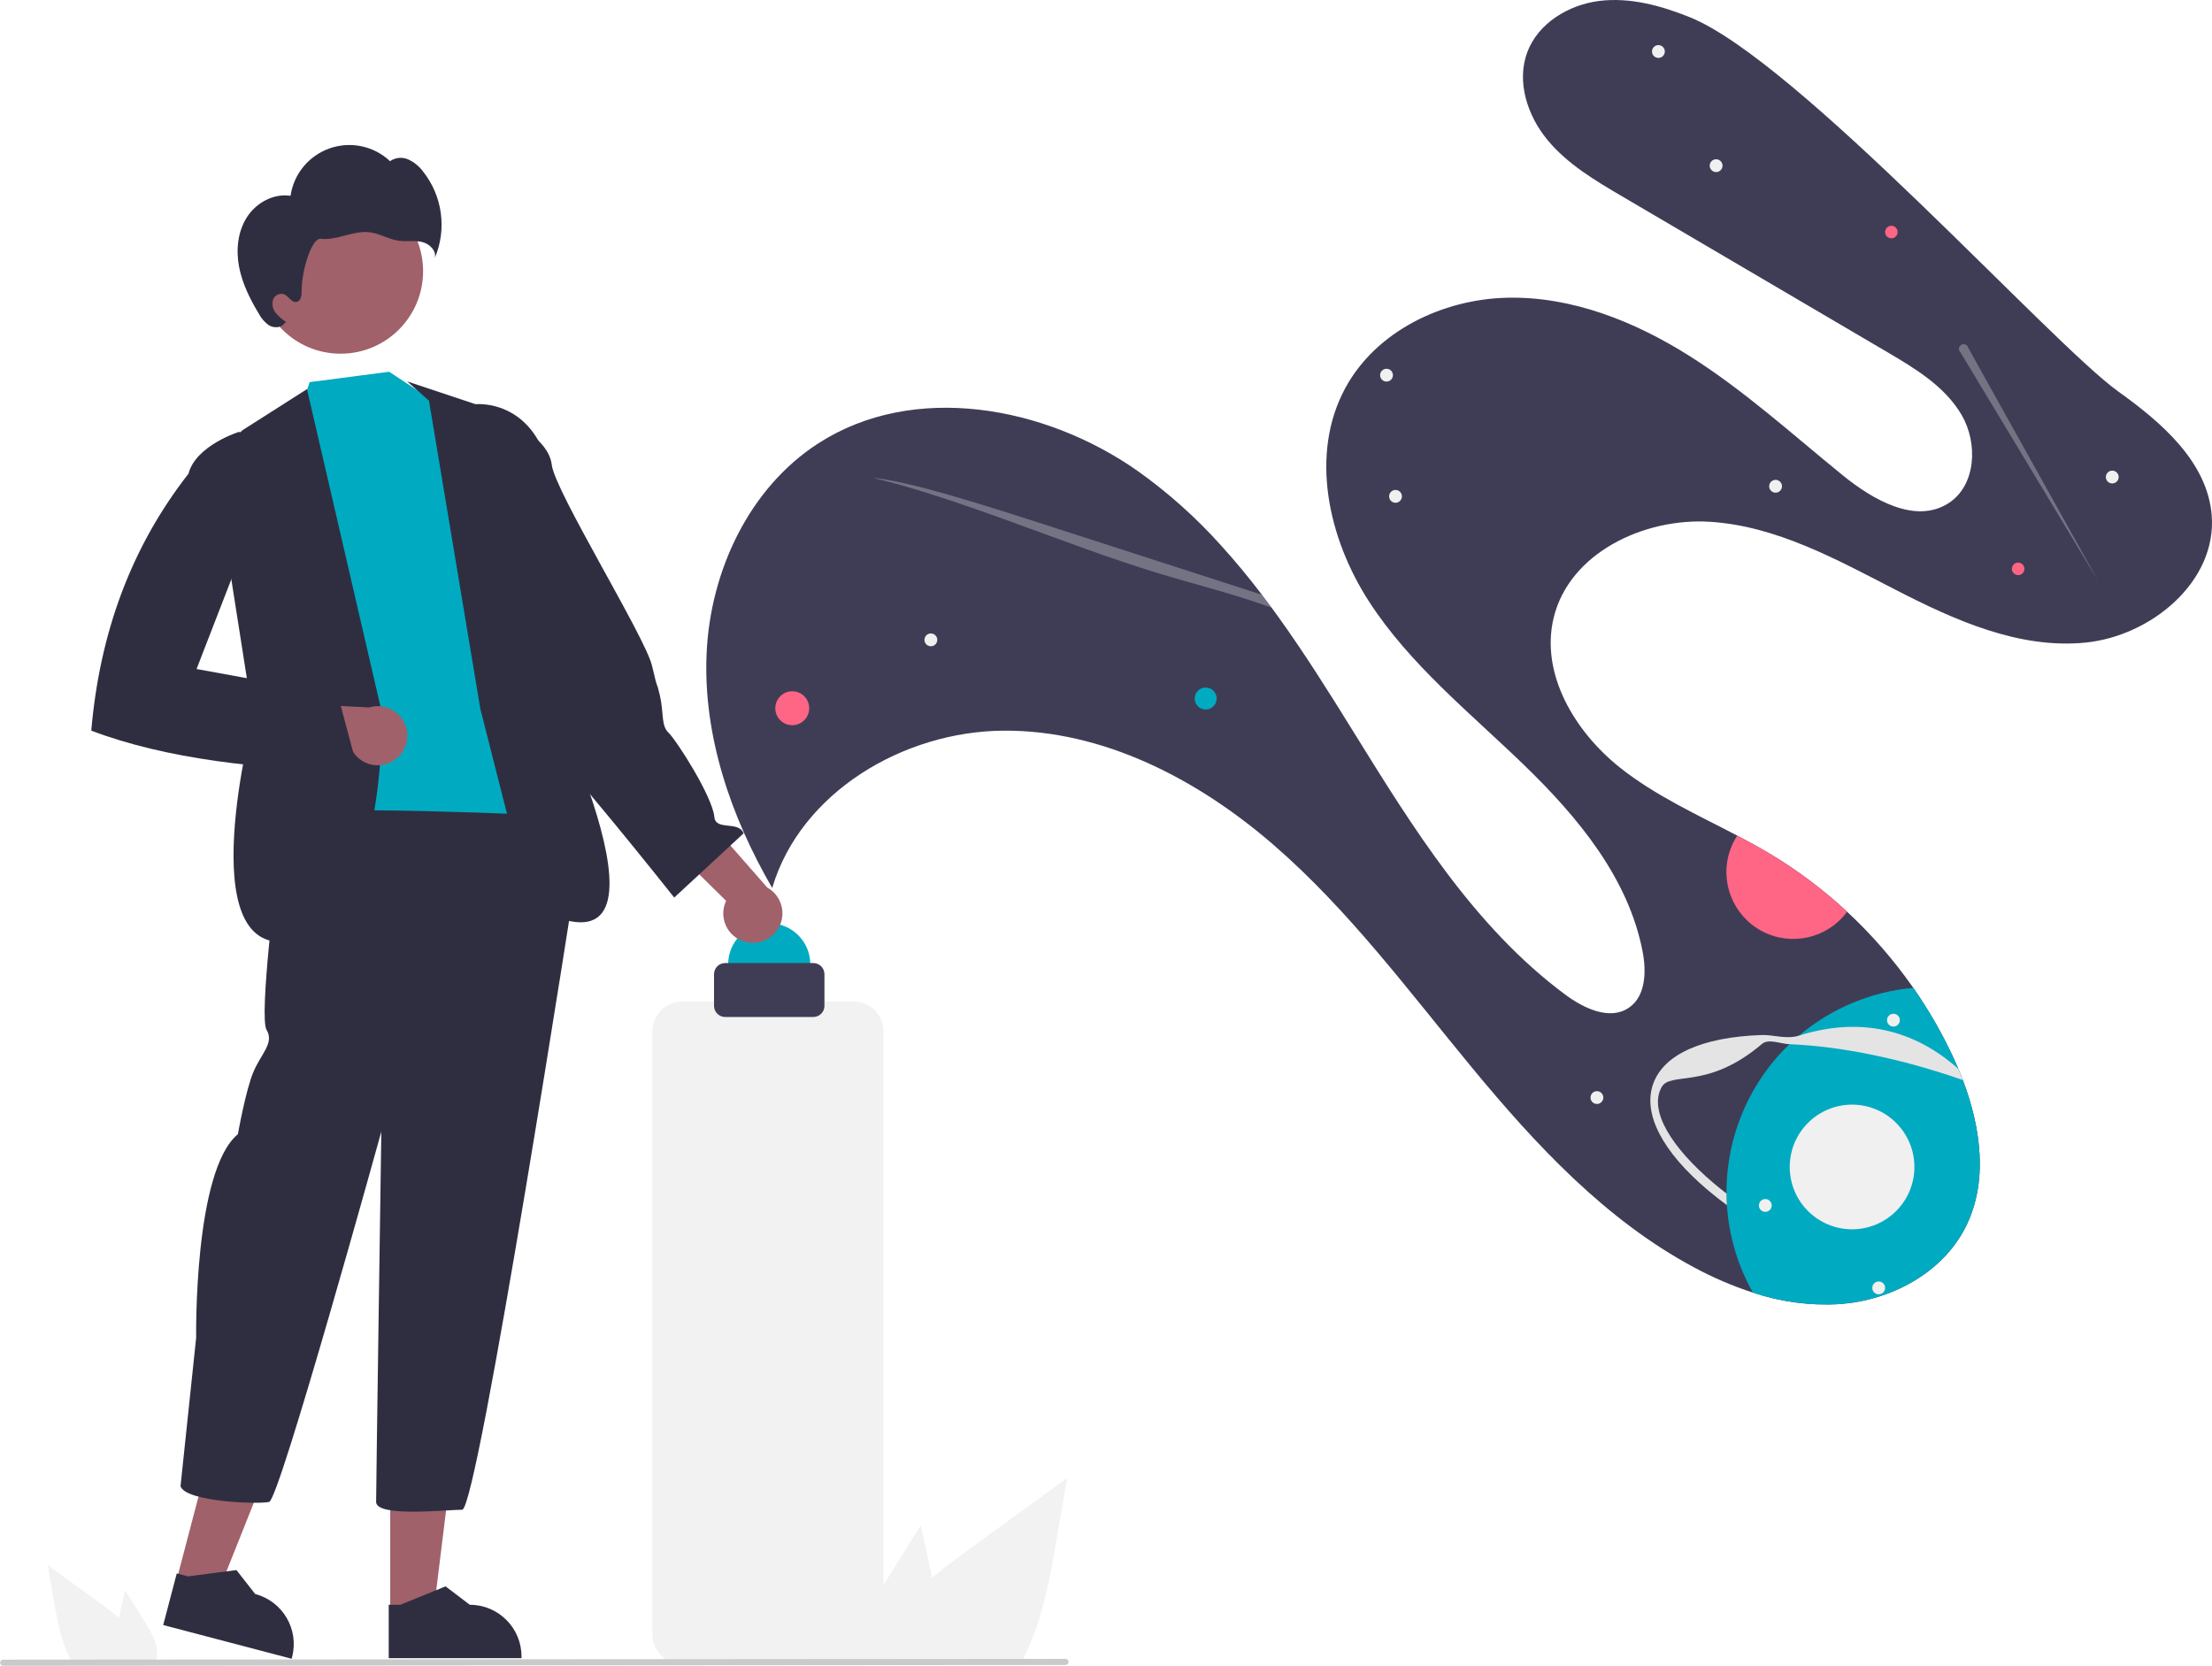
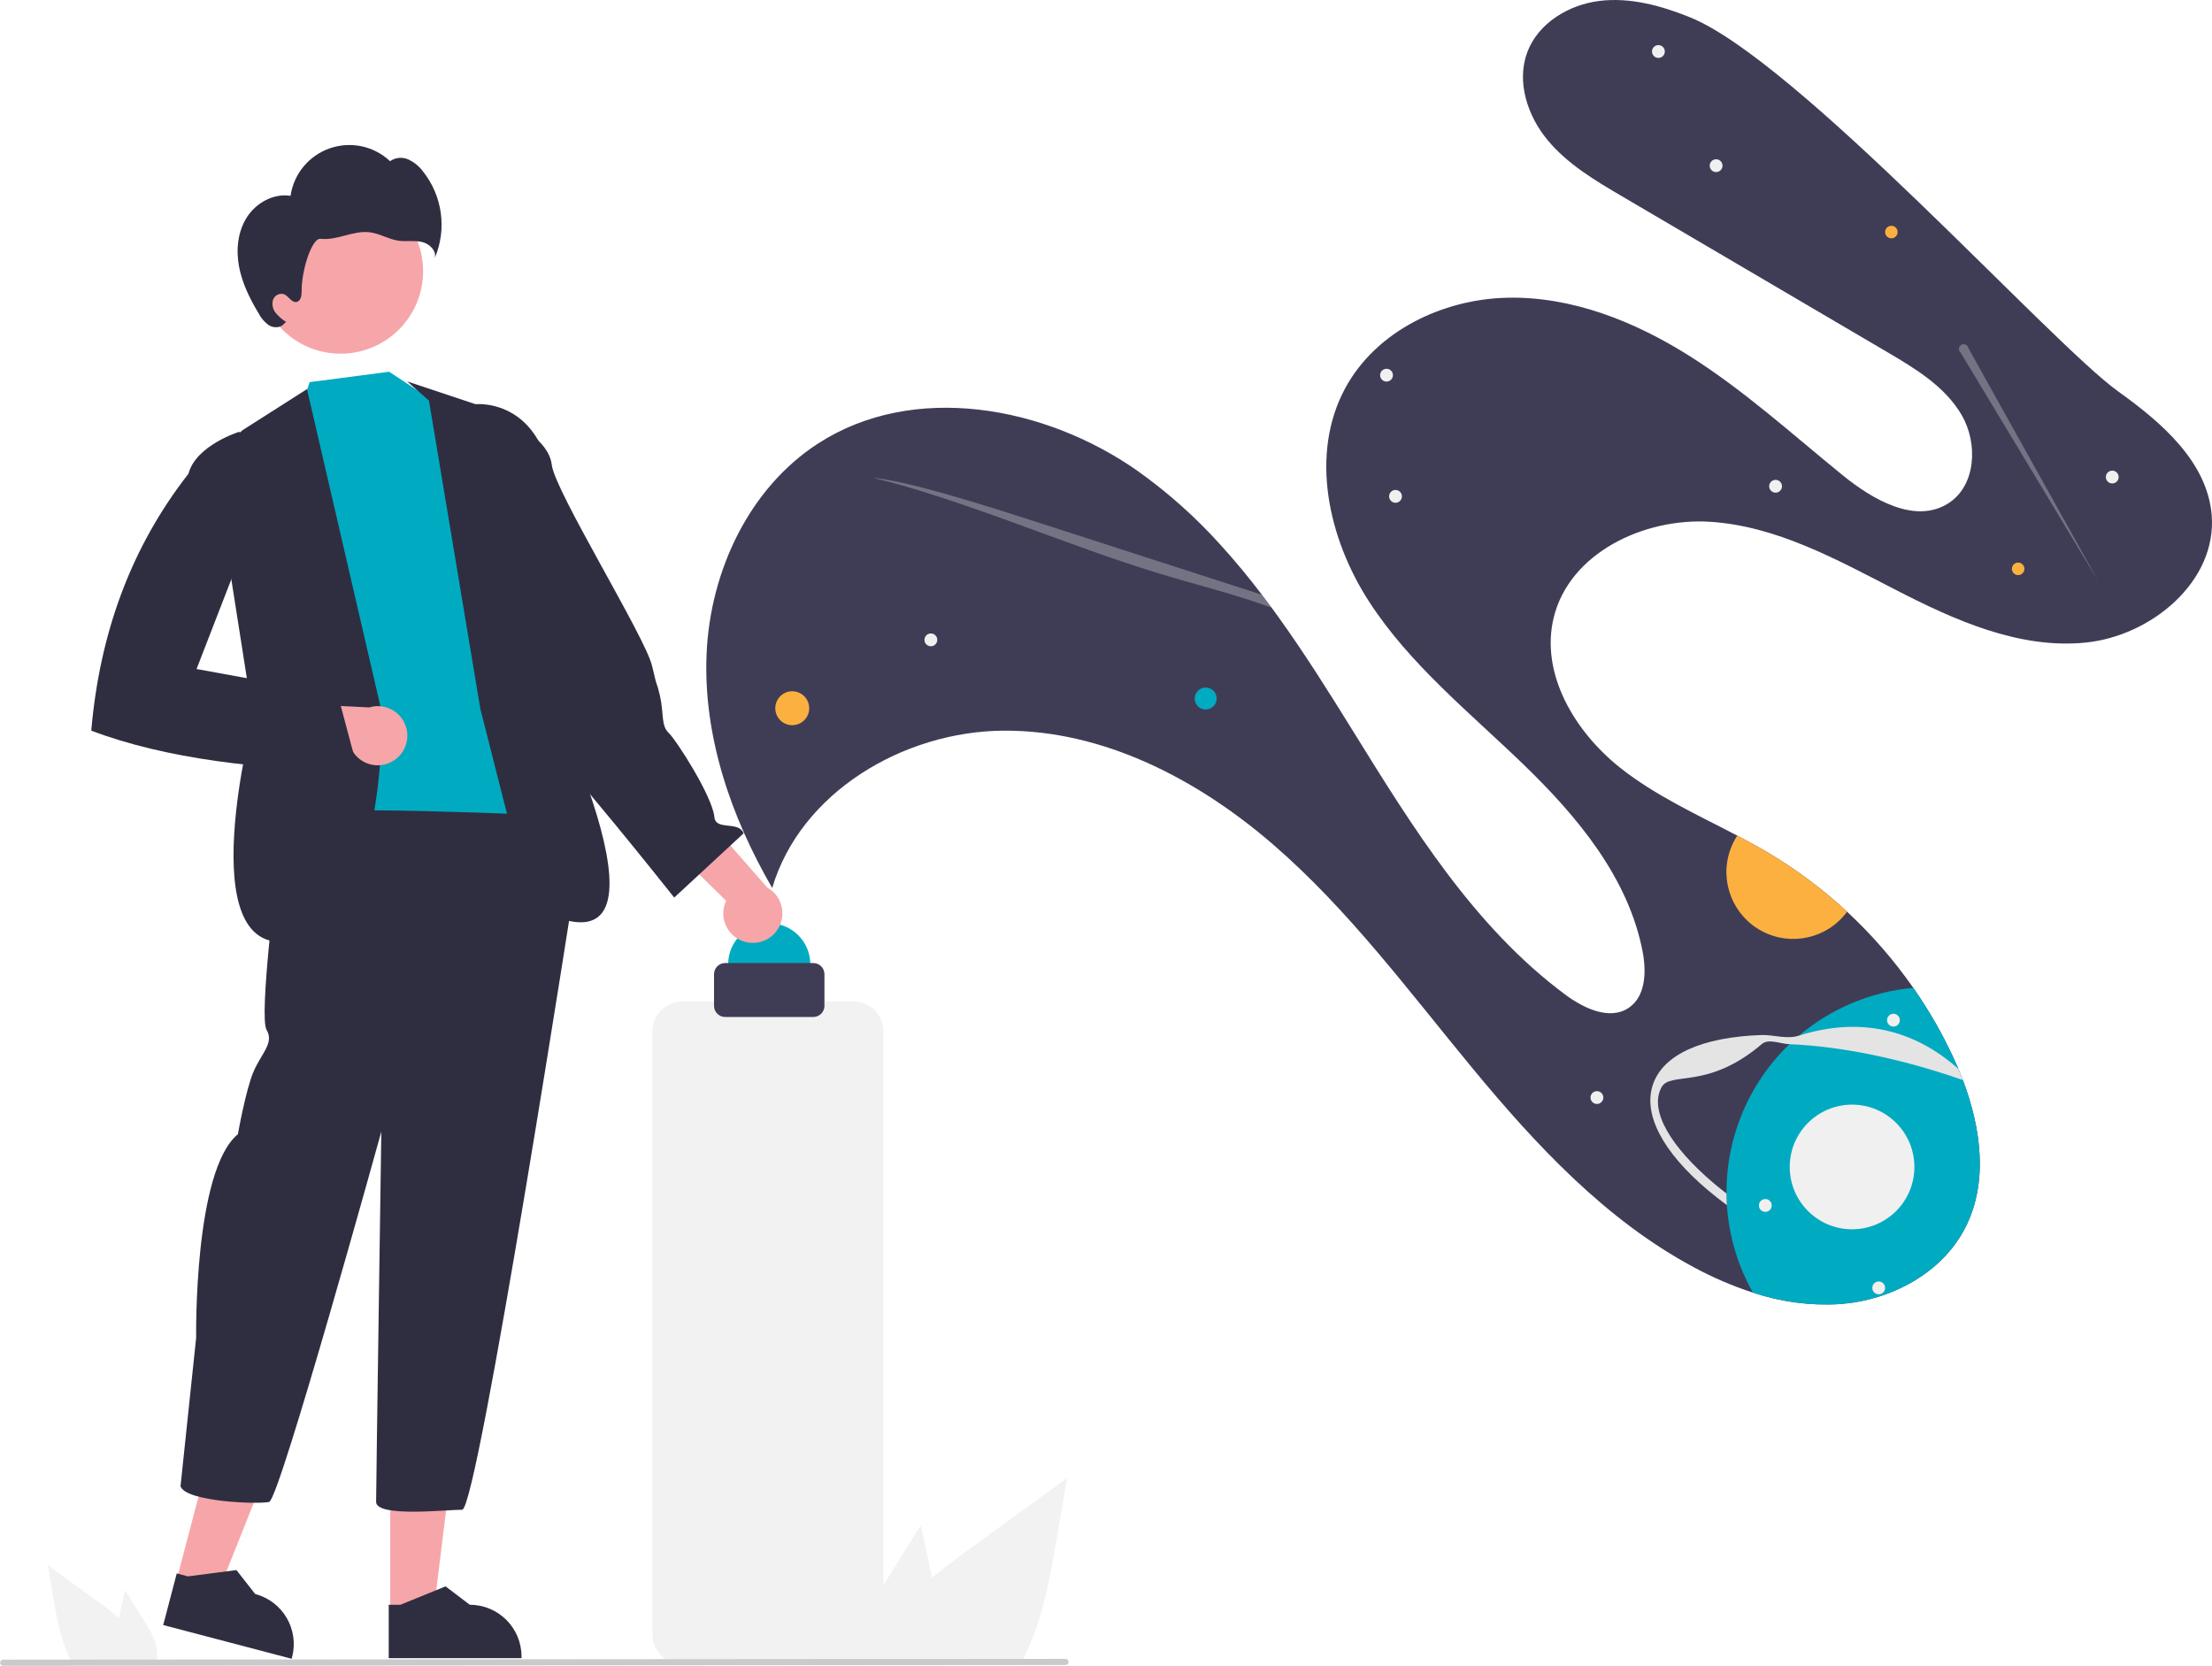
<svg xmlns="http://www.w3.org/2000/svg" data-name="Layer 1" width="861.343" height="648.679" viewBox="0 0 861.343 648.679">
  <path d="M487.967,298.314c37.101-23.943,88.2-14.64,124.348,10.729a196.935,196.935,0,0,1,32.307,28.827c5.643,6.19,10.993,12.687,16.11,19.409,1.261,1.649,2.515,3.315,3.746,4.997q1.263,1.706,2.505,3.435c10.378,14.425,19.892,29.6,29.206,44.638,23.251,37.538,47.108,76.194,82.534,102.549,7.299,5.428,17.482,10.317,24.96,5.133,6.489-4.502,6.767-13.967,5.29-21.724-5.49-28.74-25.295-52.557-46.336-72.888-21.04-20.331-44.332-38.971-60.23-63.537-15.898-24.567-23.161-57.364-9.236-83.094,12.001-22.173,37.821-34.61,63.024-35.189,25.201-.574,49.685,9.222,71.007,22.674,21.319,13.457,40.066,30.531,59.631,46.43,11.794,9.592,28.261,19.109,41.114,10.988,10.856-6.863,11.703-23.338,5.233-34.431s-18.018-18.064-29.089-24.566q-51.558-30.288-103.117-60.571c-10.545-6.189-21.321-12.575-29.105-22.012-7.786-9.431-12.108-22.686-7.817-34.139,4.234-11.286,16.059-18.453,28.023-19.948,11.956-1.492,24.015,1.823,35.199,6.314,41.912,16.832,140.602,126.951,166.905,145.778,16.903,12.092,34.66,27.4,36.369,48.112,2.13,25.784-23.526,47.182-49.278,49.683-25.748,2.509-50.704-8.687-73.71-20.524s-46.486-24.887-72.309-26.53c-25.823-1.643-54.795,12.161-60.917,37.3-5.323,21.874,8.21,44.446,25.838,58.442,13.798,10.958,29.992,18.256,45.635,26.462,4.344,2.272,8.642,4.621,12.834,7.132a180.251,180.251,0,0,1,29.935,22.505,183.677,183.677,0,0,1,25.774,29.641,179.182,179.182,0,0,1,15.621,27.173q1.006,2.176,1.954,4.412c.599,1.426,1.179,2.869,1.729,4.328,7.18,18.913,9.977,40.108.804,57.763-9.149,17.608-28.965,28.034-48.753,29.48a89.801,89.801,0,0,1-33.791-4.464,137.23,137.23,0,0,1-23.13-9.941C794.526,600.7,767.404,571.542,742.634,541.566c-24.764-29.974-48.083-61.534-77.482-86.977-29.397-25.449-66.237-44.69-105.12-44.398-38.882.287-78.965,23.978-90.008,61.258-16.096-27.736-26.981-59.355-25.544-91.388S461.024,315.705,487.967,298.314Z" transform="translate(-169.3286 -125.6603)" fill="#3f3d56" />
  <circle cx="469.487" cy="272.017" r="4.272" fill="#00abc1" />
-   <circle cx="308.499" cy="275.792" r="6.605" fill="#ff6584" />
-   <circle cx="785.865" cy="221.517" r="2.44" fill="#ff6584" />
-   <circle cx="736.489" cy="90.362" r="2.44" fill="#ff6584" />
-   <path d="M843.026,456.742a26.079,26.079,0,0,1,2.78-5.683c4.344,2.272,8.642,4.621,12.834,7.132a180.251,180.251,0,0,1,29.935,22.505,26.025,26.025,0,0,1-45.549-23.953Z" transform="translate(-169.3286 -125.6603)" fill="#ff6584" />
+   <circle cx="308.499" cy="275.792" r="6.605" fill="#FBB040" />
+   <circle cx="785.865" cy="221.517" r="2.44" fill="#FBB040" />
+   <circle cx="736.489" cy="90.362" r="2.44" fill="#FBB040" />
+   <path d="M843.026,456.742a26.079,26.079,0,0,1,2.78-5.683c4.344,2.272,8.642,4.621,12.834,7.132a180.251,180.251,0,0,1,29.935,22.505,26.025,26.025,0,0,1-45.549-23.953Z" transform="translate(-169.3286 -125.6603)" fill="#FBB040" />
  <circle cx="362.474" cy="249.168" r="2.496" fill="#f0f0f0" />
  <circle cx="668.25" cy="64.513" r="2.496" fill="#f0f0f0" />
  <circle cx="645.778" cy="20.057" r="2.496" fill="#f0f0f0" />
  <circle cx="822.503" cy="185.77" r="2.496" fill="#f0f0f0" />
  <circle cx="691.404" cy="189.356" r="2.496" fill="#f0f0f0" />
  <circle cx="621.835" cy="427.406" r="2.496" fill="#f0f0f0" />
  <circle cx="543.408" cy="193.29" r="2.496" fill="#f0f0f0" />
  <circle cx="539.904" cy="146.097" r="2.496" fill="#f0f0f0" />
  <path d="M866.141,532.284c-3.706-.152-7.303-.17-10.77-.05-21.356.738-35.581,6.857-39.028,16.788s3.93,23.547,20.237,37.356q2.419,2.048,5.043,4.063a80.028,80.028,0,0,1,24.518-58.158Z" transform="translate(-169.3286 -125.6603)" fill="none" />
  <path d="M846.05,563.682a79.499,79.499,0,0,1,20.092-31.399q1.801-1.724,3.704-3.331a80.081,80.081,0,0,1,44.504-18.615,179.184,179.184,0,0,1,15.621,27.173q1.006,2.176,1.954,4.412c.599,1.426,1.179,2.869,1.729,4.328,7.18,18.913,9.977,40.108.804,57.763-9.149,17.608-28.965,28.034-48.753,29.48a89.801,89.801,0,0,1-33.791-4.464,79.902,79.902,0,0,1-10.131-34.06c-.098-1.507-.147-3.015-.162-4.53A79.685,79.685,0,0,1,846.05,563.682Z" transform="translate(-169.3286 -125.6603)" fill="#00abc1" />
  <path d="M813.016,547.869c4.009-11.551,19.006-18.35,42.236-19.154,4.648-.164,9.761,1.77,14.593.237,23.445-7.435,44.715-2.576,62.079,12.97.599,1.426,1.179,2.869,1.729,4.328-.231-.086-.464-.167-.697-.248-23.462-8.143-46.752-12.895-66.814-13.719-3.707-.149-8.129-2.294-10.77-.047-21.208,18.048-35.552,10.486-39.029,16.787-5.079,9.204,3.932,23.545,20.238,37.356q2.419,2.051,5.04,4.06c.015,1.515.063,3.023.162,4.53q-3.946-2.916-7.477-5.9C816.568,574.047,809.009,559.414,813.016,547.869Z" transform="translate(-169.3286 -125.6603)" fill="#e4e4e4" />
  <circle cx="731.559" cy="501.523" r="2.496" fill="#f0f0f0" />
  <circle cx="687.403" cy="469.422" r="2.496" fill="#f0f0f0" />
  <circle cx="721.186" cy="454.431" r="24.27" fill="#f0f0f0" />
  <path d="M509.195,311.783c5.673.267,17.408,3.084,30.123,6.726,12.708,3.646,26.492,8.094,40.1,12.494q35.733,11.544,71.462,23.08,4.912,1.584,9.851,3.195c1.261,1.649,2.515,3.315,3.746,4.997-2.894-1.023-5.8-2.013-8.697-2.956-12.378-4.023-23.12-6.676-35.133-10.335-18.488-5.627-37.992-13.018-56.909-19.899C544.823,322.197,523.121,314.783,509.195,311.783Z" transform="translate(-169.3286 -125.6603)" fill="#f0f0f0" opacity="0.3" />
  <path d="M932.758,262.924l53.58,88.947-50.558-90.716a1.849,1.849,0,1,0-3.022,1.769Z" transform="translate(-169.3286 -125.6603)" fill="#f0f0f0" opacity="0.3" />
  <circle cx="737.296" cy="397.269" r="2.496" fill="#f0f0f0" />
  <circle cx="299.538" cy="375.527" r="16" fill="#00abc1" />
-   <path d="M459.388,492.403a11.44,11.44,0,0,1-7.314-15.945L423.103,447.935l20.662-4.408,24.344,27.761a11.502,11.502,0,0,1-8.72,21.115Z" transform="translate(-169.3286 -125.6603)" fill="#a0616a" />
+   <path d="M459.388,492.403a11.44,11.44,0,0,1-7.314-15.945L423.103,447.935l20.662-4.408,24.344,27.761a11.502,11.502,0,0,1-8.72,21.115Z" transform="translate(-169.3286 -125.6603)" fill="#f6a6a9" />
  <path d="M320.866,270.427l16.157,10.649,18.912,4.43s14.999,107.199,22.37,113.629,1.16,7.04,3.157,15.909,6.62,27.015,6.62,27.015c-44.897,27.829-85.006,31.227-119.226,4.575a8.052,8.052,0,0,1,3.765-9.367c5.786-3.594-6.764-17.675-2.028-20.495s-3.633-23.913-3.633-23.913l1.46-45.299-4.066-6.948,5.728-44.6,14.767-6.562,5.056-14.987Z" transform="translate(-169.3286 -125.6603)" fill="#00abc1" />
  <path d="M327.867,274.187l26.641,8.872s29.47-3.112,30.665,40.758-4.298,67.412-4.298,67.412S442.178,514.507,375.772,478.097L356.367,401.687l-20-120Z" transform="translate(-169.3286 -125.6603)" fill="#2f2e41" />
  <path d="M354.584,371.177l13.819-1.909s1.334,20.834,7.944,23.992,4.382,3.677,5.161,7.02-5.878,12.604-.642,14.907,51,60,51,60l27-25c-1.856-5.028-10.785-.937-11.345-6.267-.705-8.059-14.838-30.074-17.846-32.897s-1.819-7.799-3.378-14.484-.477-.486-3.075-11.628-37.808-67.913-39.032-78.2-15.558-16.342-15.558-16.342l-11.142,2.598Z" transform="translate(-169.3286 -125.6603)" fill="#2f2e41" />
-   <polygon points="68.581 615.998 84.845 620.268 109.058 559.567 85.054 553.264 68.581 615.998" fill="#a0616a" />
+   <polygon points="68.581 615.998 84.845 620.268 109.058 559.567 85.054 553.264 68.581 615.998" fill="#f6a6a9" />
  <path d="M232.881,758.474l50.014,13.133.166-.632a20.128,20.128,0,0,0-14.354-24.579l-.001-0-7.315-9.33-18.866,2.455-4.366-1.146Z" transform="translate(-169.3286 -125.6603)" fill="#2f2e41" />
-   <polygon points="151.957 628.165 168.771 628.164 176.771 563.303 151.953 563.305 151.957 628.165" fill="#a0616a" />
+   <polygon points="151.957 628.165 168.771 628.164 176.771 563.303 151.953 563.305 151.957 628.165" fill="#f6a6a9" />
  <path d="M320.693,771.367l51.71-.002v-.654a20.128,20.128,0,0,0-20.127-20.127h-.001l-9.445-7.166-17.623,7.167-4.514 0Z" transform="translate(-169.3286 -125.6603)" fill="#2f2e41" />
  <path d="M279.227,443.444c-4.062,5.078-2.031,22.341-2.031,22.341s-7.109,55.853-4.062,60.93-2.031,9.14-5.078,16.248-6.093,24.372-6.093,24.372c-17.264,14.217-16.248,79.209-16.248,79.209l-6.093,57.884c2.031,6.093,30.465,7.109,34.527,6.093S317.816,566.32,317.816,566.32s-2.031,138.108-2.031,144.201,27.419,3.046,33.512,3.046S393.979,464.769,393.979,464.769v-14.217l-5.078-7.109S283.289,438.366,279.227,443.444Z" transform="translate(-169.3286 -125.6603)" fill="#2f2e41" />
  <path d="M288.867,277.187,263.929,293.076,251.867,303.187l16,102s-24.309,92.716,14,87,36.161-89.038,36.161-89.038Z" transform="translate(-169.3286 -125.6603)" fill="#2f2e41" />
-   <path d="M322.235,422.083a11.44,11.44,0,0,1-16.544-5.833l-40.644.982,11.201-17.913,36.879,1.814A11.502,11.502,0,0,1,322.235,422.083Z" transform="translate(-169.3286 -125.6603)" fill="#a0616a" />
-   <circle cx="132.63" cy="105.615" r="32.119" fill="#a0616a" />
+   <path d="M322.235,422.083a11.44,11.44,0,0,1-16.544-5.833l-40.644.982,11.201-17.913,36.879,1.814A11.502,11.502,0,0,1,322.235,422.083Z" transform="translate(-169.3286 -125.6603)" fill="#f6a6a9" />
+   <circle cx="132.63" cy="105.615" r="32.119" fill="#f6a6a9" />
  <path d="M265.527,210.171c3.607-5.58,10.375-9.298,16.936-8.253a23.127,23.127,0,0,1,38.75-13.489,7.192,7.192,0,0,1,7.033-.704,14.829,14.829,0,0,1,5.714,4.586,33.28,33.28,0,0,1,4.657,33.857c.802-2.915-2.119-5.657-5.071-6.312-2.951-.654-6.048-.035-9.041-.461-3.836-.546-7.285-2.771-11.127-3.272-3.229-.421-6.477.407-9.626,1.237-3.149.83-6.388,1.676-9.622,1.292-3.234-.384-7.4,11.872-7.344,20.503.011,1.636-.326,3.736-1.925,4.083-1.969.427-3.11-2.29-4.983-3.03a3.467,3.467,0,0,0-4.252,2.261,5.652,5.652,0,0,0,1.079,5.061,16.701,16.701,0,0,0,4.049,3.513l-.772.642c-1.284,1.696-3.947,1.769-5.797.72a12.511,12.511,0,0,1-4.162-4.739c-3.423-5.694-6.426-11.76-7.634-18.293S261.92,215.751,265.527,210.171Z" transform="translate(-169.3286 -125.6603)" fill="#2f2e41" />
  <path d="M276.867,306.187l-14.433-12.369s-16.852,5.258-19.71,16.314c-22.491,28.759-34.604,62.346-37.857,100.055,29.364,11.09,65.319,15.024,104,16l-8-30-55-10Z" transform="translate(-169.3286 -125.6603)" fill="#2f2e41" />
  <path d="M225.728,757.227l-7.71-12.39-1.54,7.08c-.27,1.24-.54,2.5-.79,3.75-2.19-1.87-4.52-3.6-6.8-5.26q-10.5-7.62-20.99-15.26l2.19,12.7c1.35,7.82,2.76,15.8,6.1,22.95.37.81.77,1.61,1.2,2.39h32.54a10.488,10.488,0,0,0,.54-2.24.775.775,0,0,0,.01-.15C230.988,765.947,228.308,761.377,225.728,757.227Z" transform="translate(-169.3286 -125.6603)" fill="#f2f2f2" />
  <path d="M513.298,742.993l14.586-23.44,2.914,13.394c.511,2.346,1.022,4.73,1.495,7.094,4.143-3.538,8.551-6.811,12.864-9.951q19.864-14.416,39.71-28.87l-4.143,24.026c-2.554,14.794-5.222,29.891-11.54,43.418-.7,1.533-1.457,3.046-2.271,4.522H505.352a19.841,19.841,0,0,1-1.022-4.238,1.464,1.464,0,0,1-.018-.284C503.346,759.49,508.417,750.844,513.298,742.993Z" transform="translate(-169.3286 -125.6603)" fill="#f2f2f2" />
  <path d="M501.855,773.687H434.878A11.525,11.525,0,0,1,423.367,762.175V527.199a11.525,11.525,0,0,1,11.512-11.512H501.855a11.525,11.525,0,0,1,11.512,11.512V762.175A11.525,11.525,0,0,1,501.855,773.687Z" transform="translate(-169.3286 -125.6603)" fill="#f2f2f2" />
  <path d="M486.04,521.687H451.693A4.332,4.332,0,0,1,447.367,517.36v-12.346a4.332,4.332,0,0,1,4.327-4.327H486.04a4.332,4.332,0,0,1,4.327,4.327V517.36A4.332,4.332,0,0,1,486.04,521.687Z" transform="translate(-169.3286 -125.6603)" fill="#3f3d56" />
  <path d="M584.269,774.032l-413.75.307a1.191,1.191,0,0,1,0-2.381l413.75-.307a1.191,1.191,0,0,1,0,2.381Z" transform="translate(-169.3286 -125.6603)" fill="#cacaca" />
</svg>
